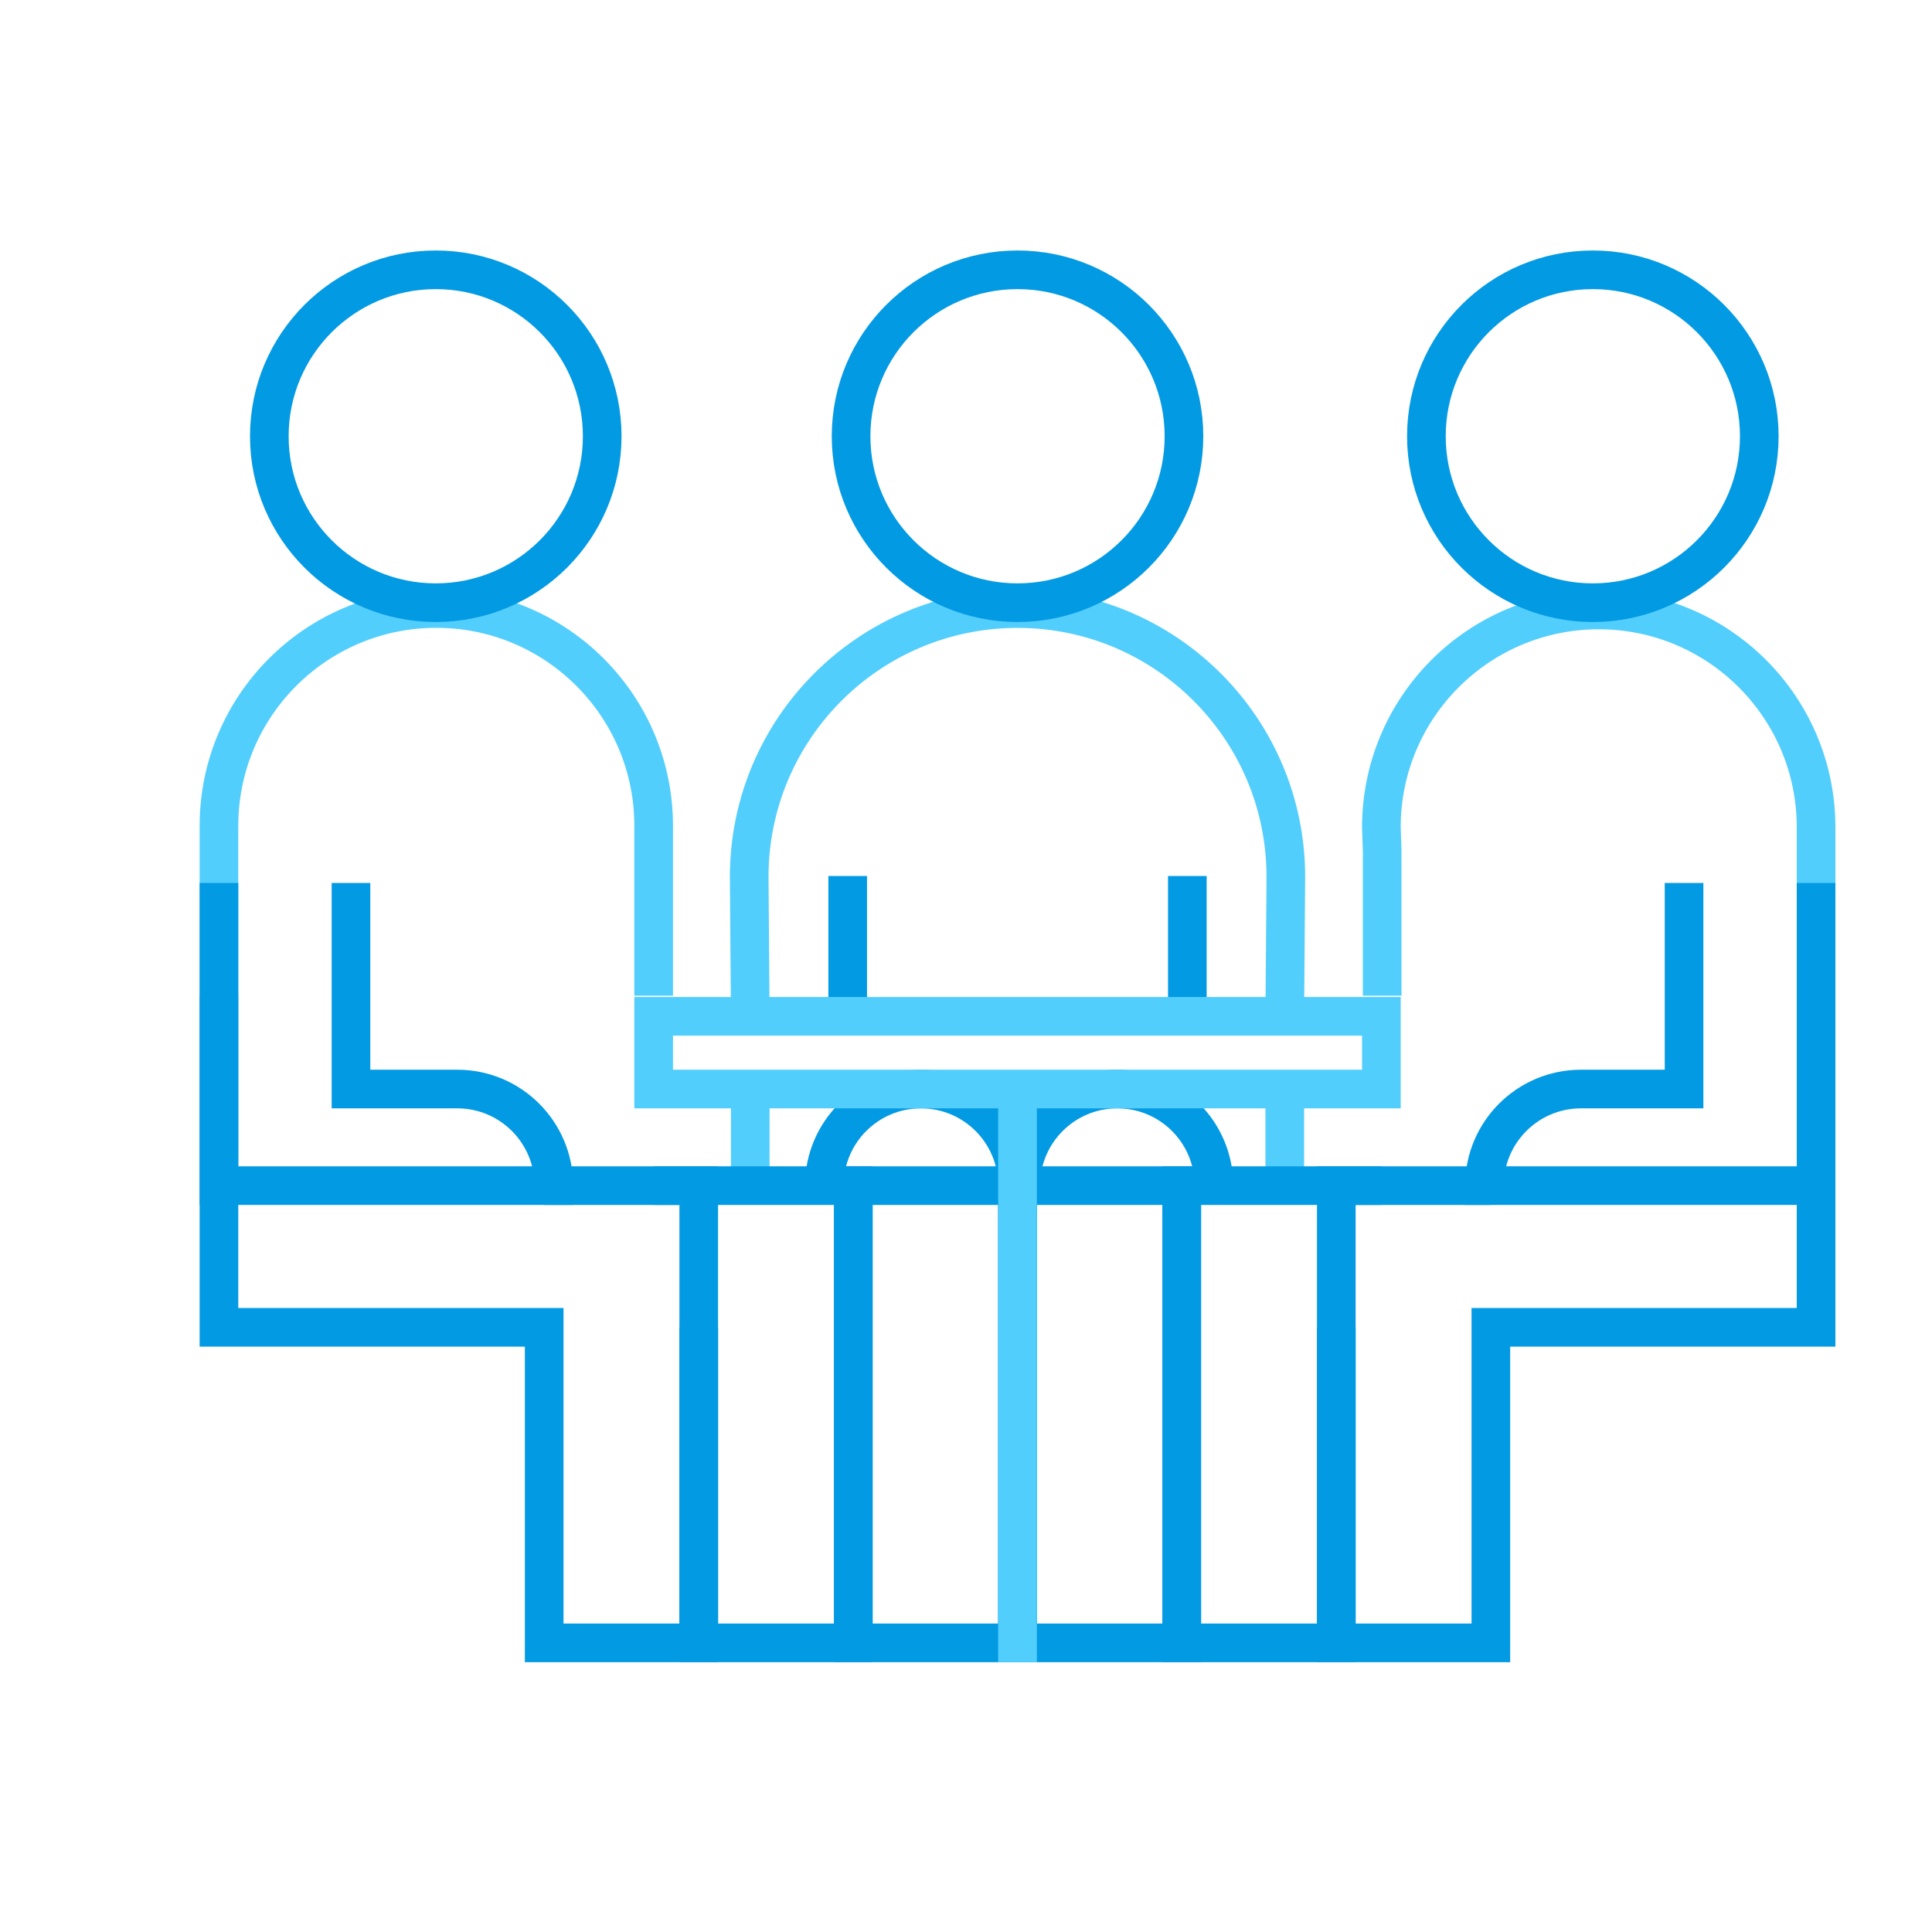
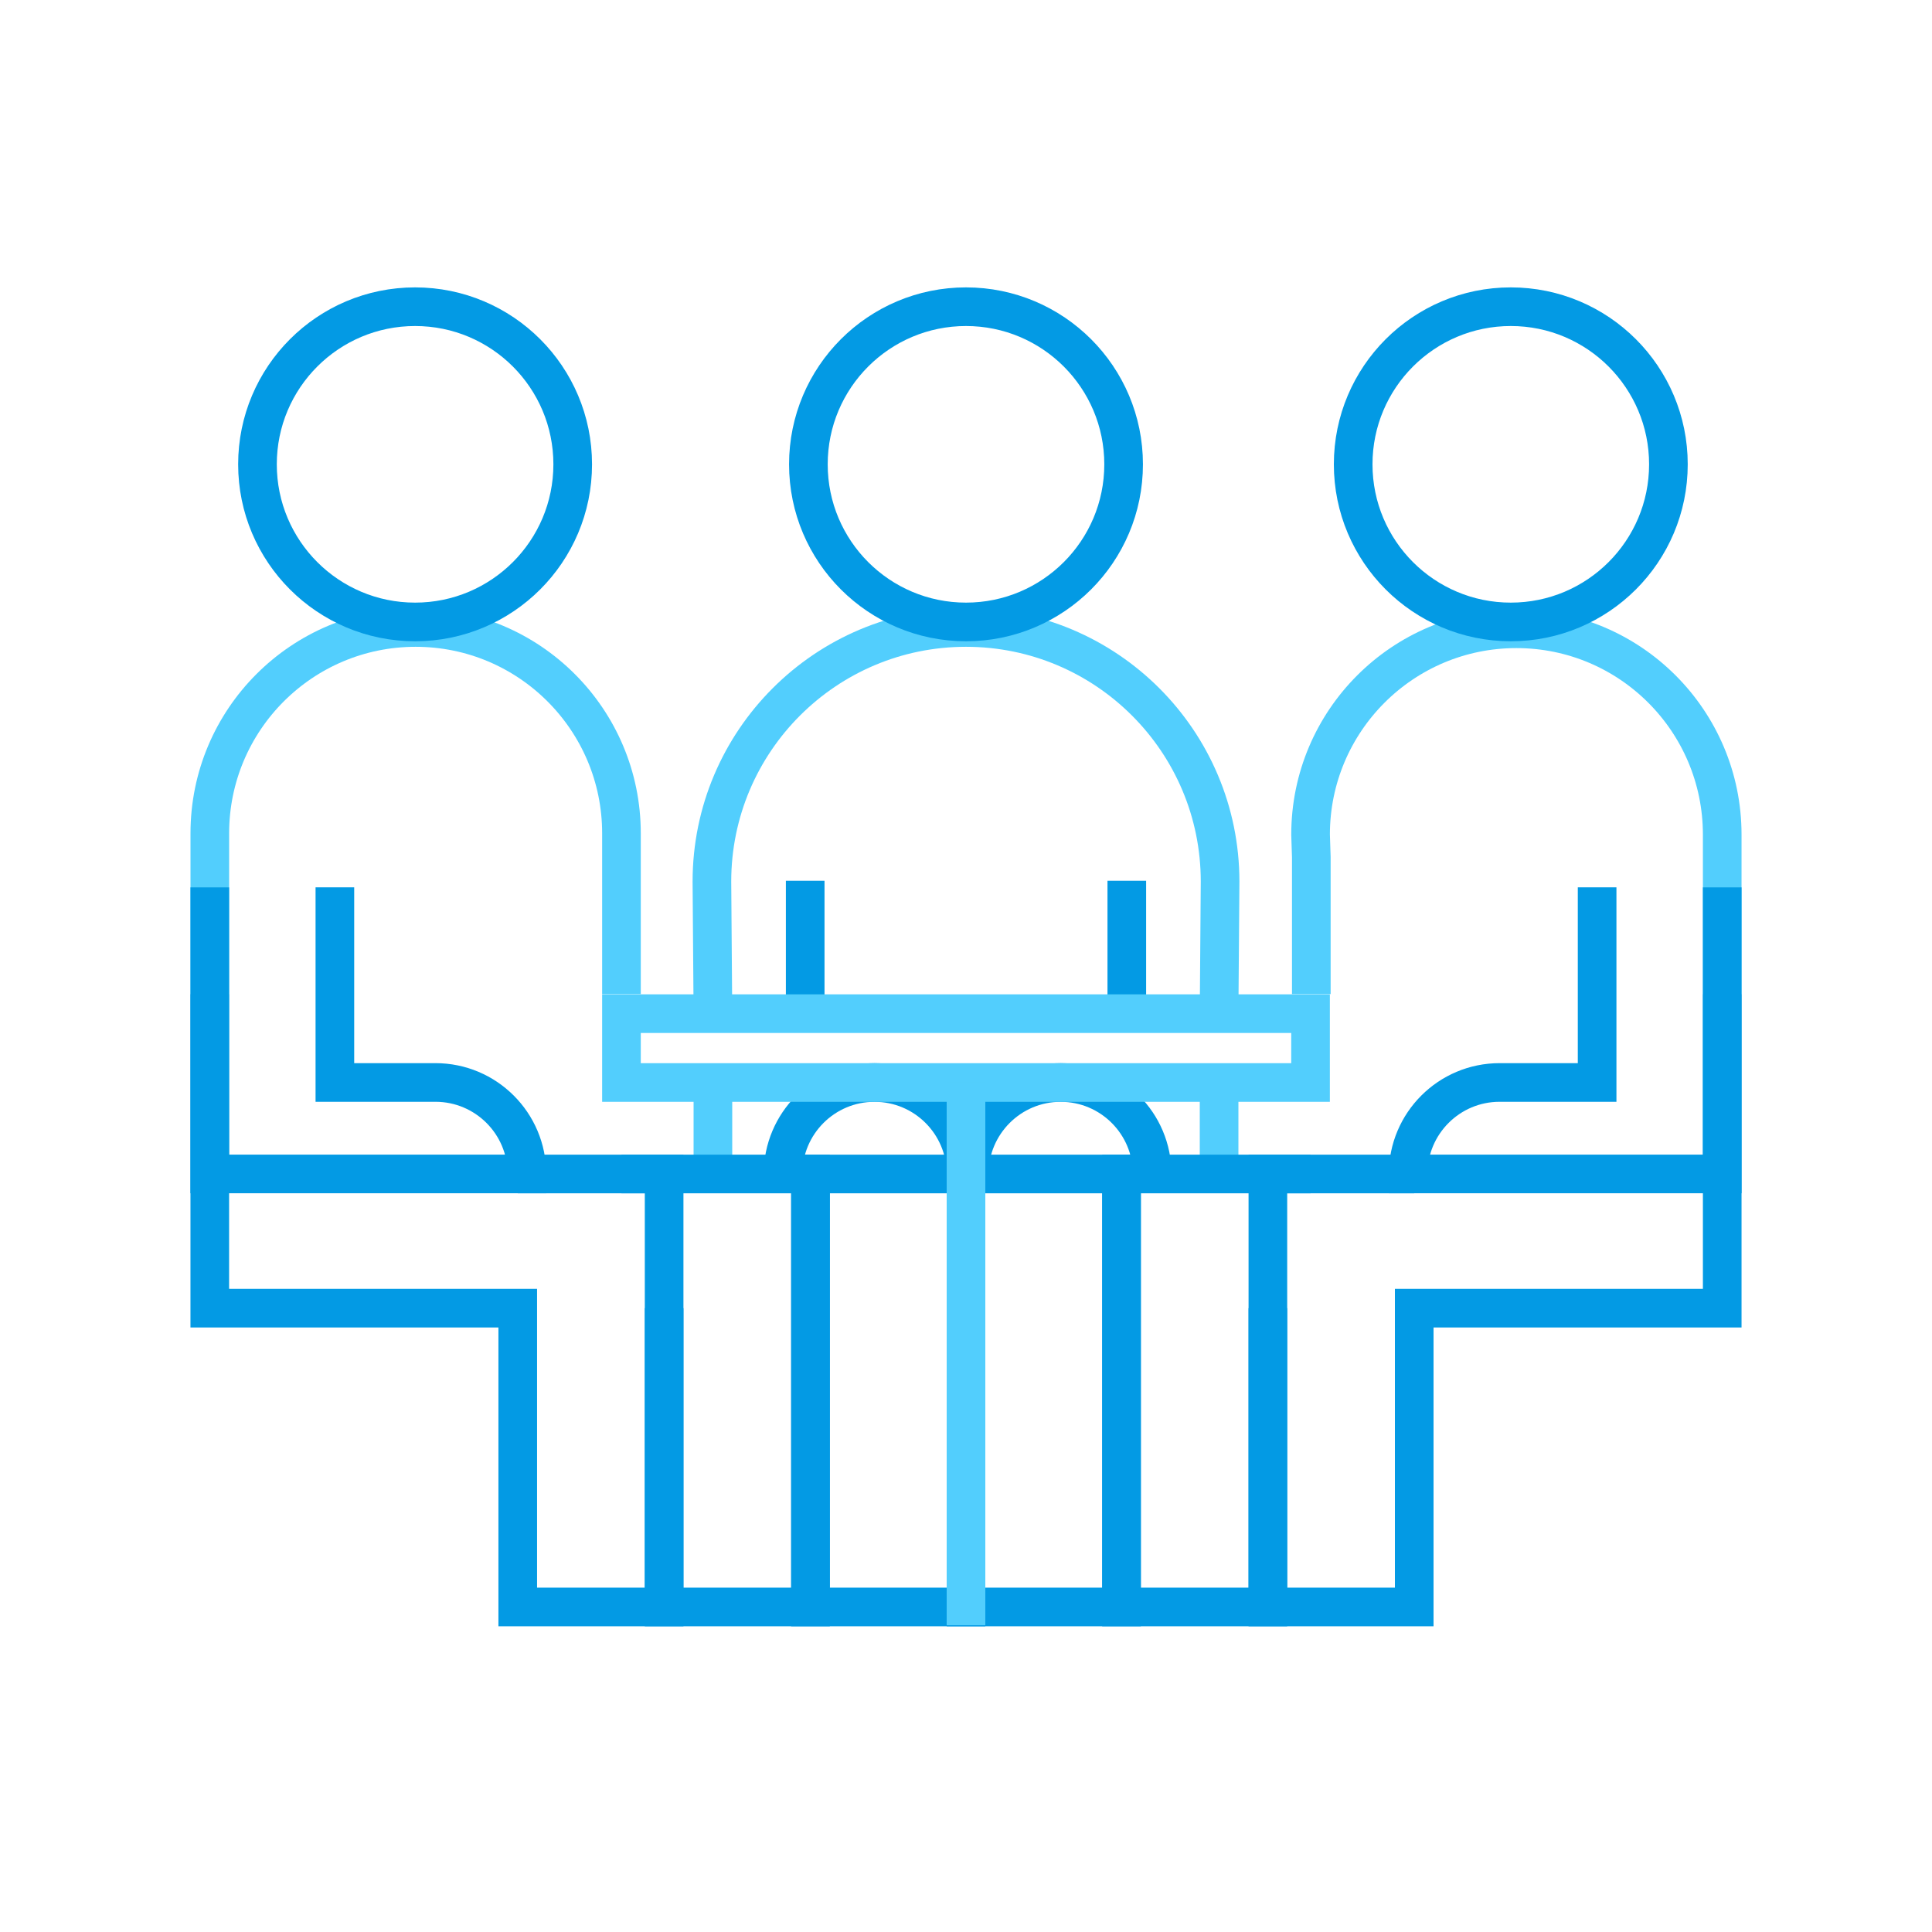
<svg xmlns="http://www.w3.org/2000/svg" viewBox="0 0 600 600">
  <defs>
    <style>.a,.b{fill:none;stroke-miterlimit:10;stroke-width:12px;}.a{stroke:#52cefd;}.b{stroke:#039ae4;}</style>
  </defs>
-   <path class="a" d="M429.25,309.21V264.29l-.25-7.36a67.5,67.5,0,1,1,135,0v52.28" />
-   <path class="a" d="M399,315.21l.33-42.89A83.33,83.33,0,0,0,316,189h0a83.33,83.33,0,0,0-83.33,83.34l.33,42.89" />
-   <path class="a" d="M203,309.21V256.48a67.5,67.5,0,1,0-135,0v52.73" />
-   <line class="a" x1="233" y1="364.21" x2="233" y2="336.21" />
-   <line class="a" x1="399" y1="364.21" x2="399" y2="336.21" />
-   <line class="b" x1="368.74" y1="315.54" x2="368.74" y2="272.05" />
-   <line class="b" x1="263.26" y1="315.54" x2="263.26" y2="272.05" />
-   <polyline class="b" points="217 412.21 217 510.21 265 510.21 265 368.21 203 368.21" />
-   <polyline class="b" points="68 309.21 68 412.21 169 412.21 169 442.53 169 510.21 217 510.21 217 368.21 169 368.21" />
-   <polyline class="b" points="415 412.21 415 510.21 367 510.21 367 368.21 429 368.21" />
-   <polyline class="b" points="463 368.21 415 368.21 415 510.21 463 510.21 463 439.21 463 412.21 564 412.21 564 309.21" />
-   <rect class="b" x="265" y="368.21" width="51" height="142" />
-   <rect class="b" x="316" y="368.21" width="51" height="142" />
-   <circle class="b" cx="135.33" cy="135.48" r="51.69" />
-   <circle class="b" cx="316" cy="135.48" r="51.69" />
-   <circle class="b" cx="494.67" cy="135.48" r="51.69" />
-   <path class="b" d="M68,274.21v94H172a30,30,0,0,0-30-30H109v-64" />
-   <path class="b" d="M564,274.21v94H461a30,30,0,0,1,30-30h32v-64" />
-   <path class="b" d="M256,368.21a30,30,0,0,1,60,0" />
-   <path class="b" d="M317,368.21a30,30,0,0,1,60,0" />
-   <path class="a" d="M203,315.63v22.58H429V315.63Z" />
-   <line class="a" x1="316" y1="338.21" x2="316" y2="516.21" />
+   <path class="a" d="M407.24,308.72V266.19l-.23-7a63.92,63.92,0,0,1,127.84,0v49.51" />
+   <path class="a" d="M378.6,314.4l.31-40.62A78.91,78.91,0,0,0,300,194.87h0a78.91,78.91,0,0,0-78.91,78.91l.31,40.62" />
+   <path class="a" d="M193,308.72V258.79a63.92,63.92,0,0,0-127.84,0v49.93" />
+   <line class="a" x1="221.4" y1="360.8" x2="221.4" y2="334.29" />
+   <line class="a" x1="378.6" y1="360.8" x2="378.6" y2="334.29" />
+   <line class="b" x1="349.94" y1="314.71" x2="349.94" y2="273.53" />
+   <line class="b" x1="250.06" y1="314.71" x2="250.06" y2="273.53" />
+   <polyline class="b" points="206.25 406.26 206.25 499.06 251.71 499.06 251.71 364.59 192.99 364.59" />
+   <polyline class="b" points="65.15 308.72 65.15 406.26 160.79 406.26 160.79 434.98 160.79 499.06 206.25 499.06 206.25 364.59 160.79 364.59" />
+   <polyline class="b" points="393.75 406.26 393.75 499.06 348.3 499.06 348.3 364.59 407.01 364.59" />
+   <polyline class="b" points="439.2 364.59 393.75 364.59 393.75 499.06 439.2 499.06 439.2 431.83 439.2 406.26 534.85 406.26 534.85 308.72" />
+   <rect class="b" x="251.7" y="364.59" width="48.3" height="134.47" />
+   <rect class="b" x="300" y="364.59" width="48.3" height="134.47" />
+   <circle class="b" cx="128.91" cy="144.2" r="48.95" />
+   <circle class="b" cx="300" cy="144.2" r="48.95" />
+   <circle class="b" cx="469.19" cy="144.2" r="48.95" />
+   <path class="b" d="M65.15,275.58v89h98.49a28.41,28.41,0,0,0-28.41-28.41H104v-60.6" />
+   <path class="b" d="M534.85,275.58v89H437.31a28.41,28.41,0,0,1,28.41-28.41H496v-60.6" />
+   <path class="b" d="M243.18,364.59a28.41,28.41,0,0,1,56.82,0" />
+   <path class="b" d="M301,364.59a28.41,28.41,0,1,1,56.82,0" />
+   <path class="a" d="M193,314.8v21.38H407V314.8Z" />
+   <line class="a" x1="300" y1="336.18" x2="300" y2="504.74" />
</svg>
